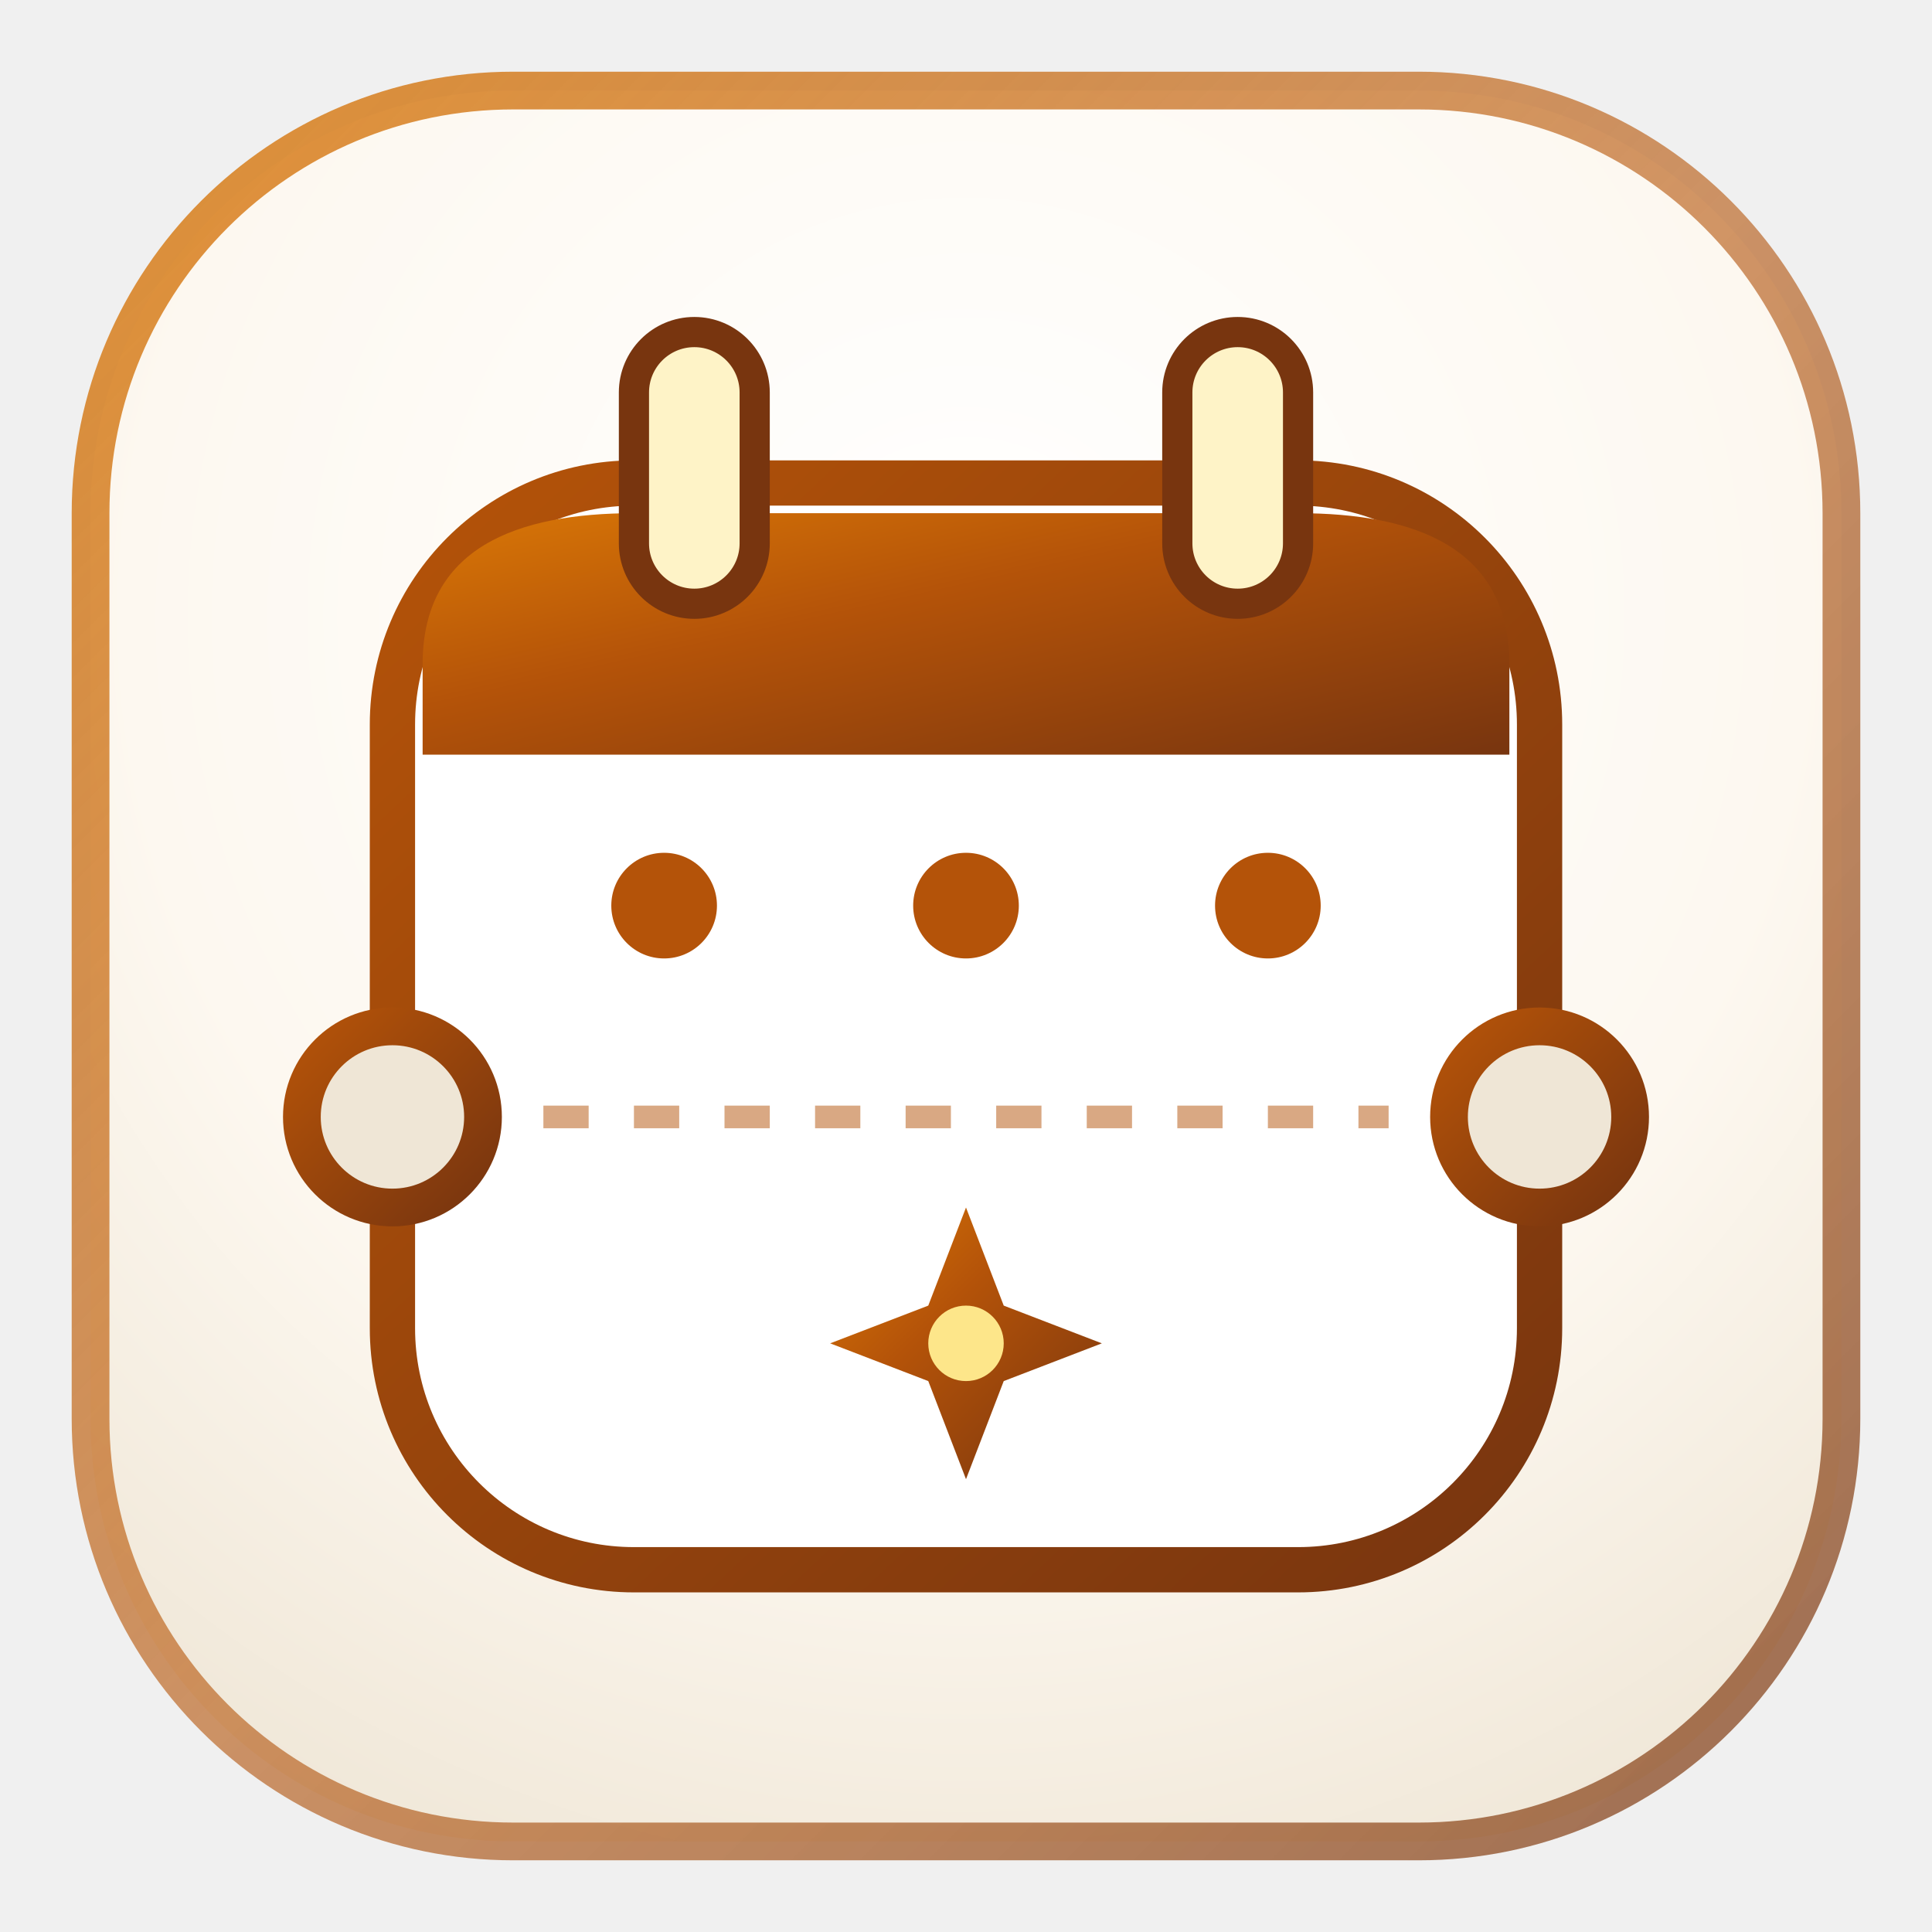
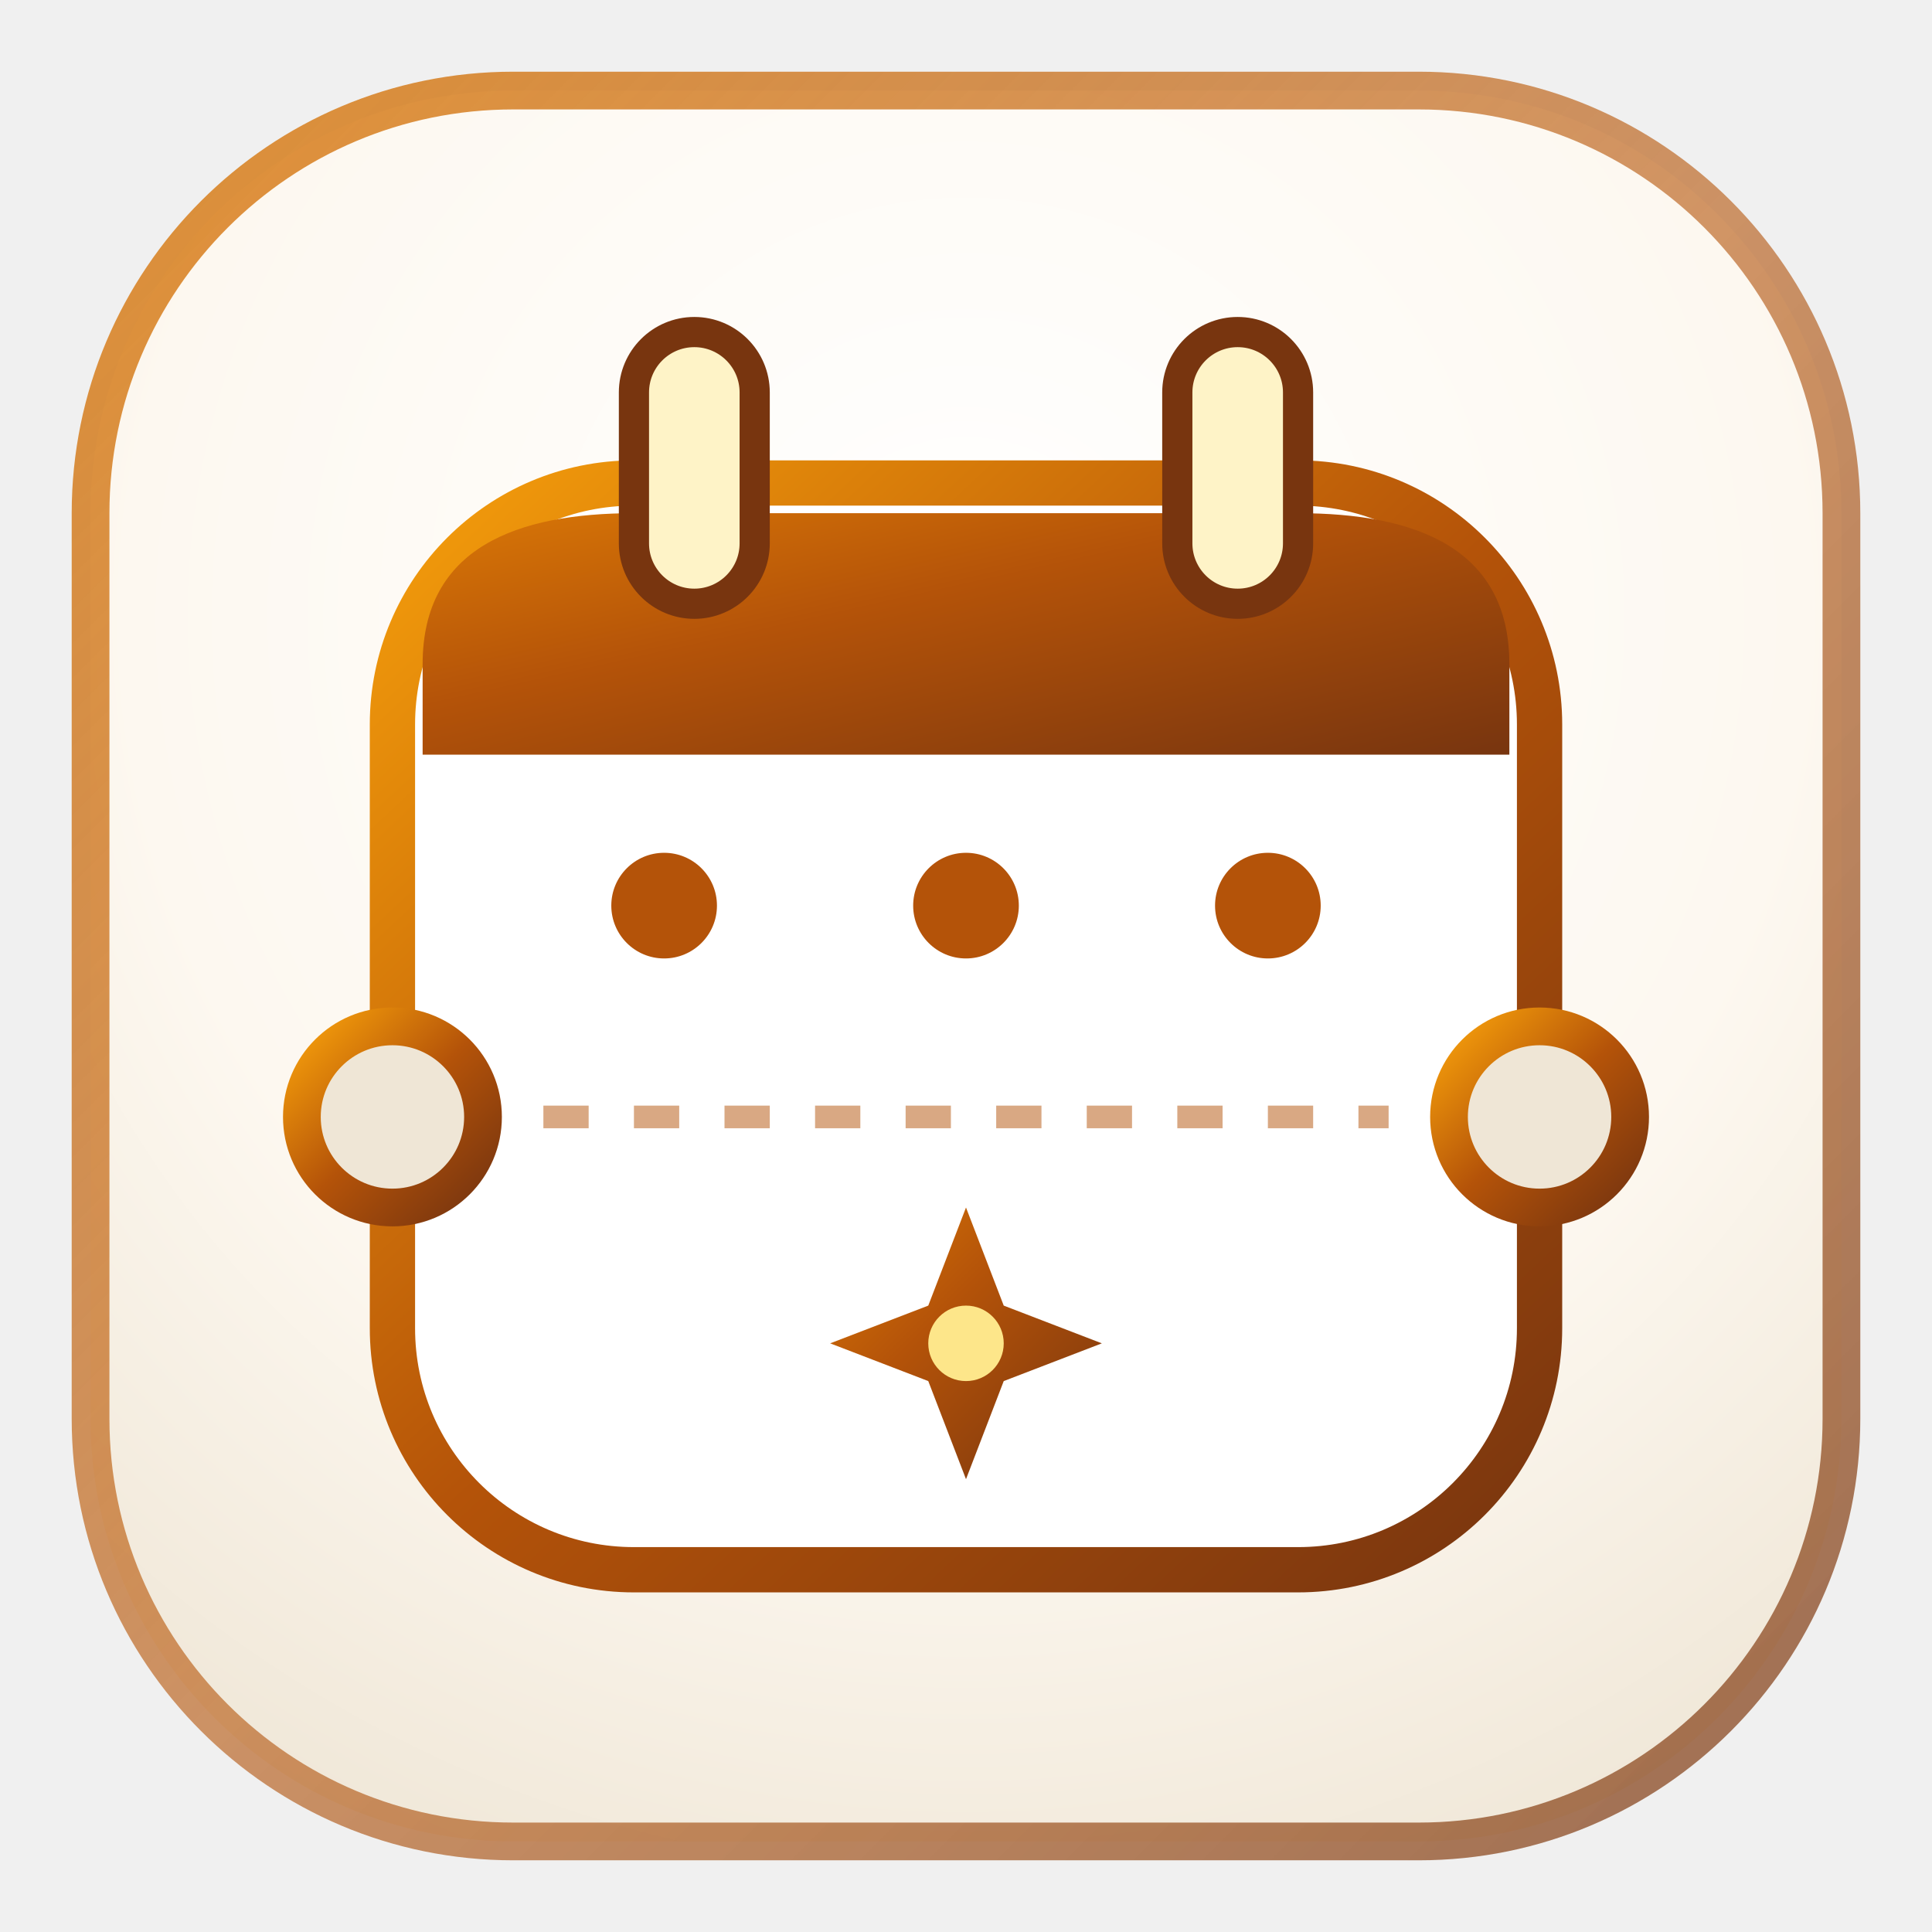
<svg xmlns="http://www.w3.org/2000/svg" viewBox="0 0 128 128" width="100%" height="100%">
  <defs>
    <radialGradient id="lightBg" cx="50%" cy="30%" r="80%">
      <stop offset="0%" stop-color="#FFFFFF" />
      <stop offset="60%" stop-color="#FDF8F0" />
      <stop offset="100%" stop-color="#EFE6D6" />
    </radialGradient>
-     <linearGradient id="lightAmberHeader" x1="0%" y1="0%" x2="100%" y2="100%">
+     <linearGradient id="amberHeader" x1="0%" y1="0%" x2="100%" y2="100%">
      <stop offset="0%" stop-color="#D97706" />
      <stop offset="40%" stop-color="#B45309" />
      <stop offset="100%" stop-color="#78350F" />
    </linearGradient>
-     <linearGradient id="lightGoldStroke" x1="0%" y1="0%" x2="100%" y2="100%">
-       <stop offset="0%" stop-color="#B45309" />
+     <linearGradient id="amberStroke" x1="0%" y1="0%" x2="100%" y2="100%">
+       <stop offset="0%" stop-color="#F59E0B" />
+       <stop offset="50%" stop-color="#B45309" />
      <stop offset="100%" stop-color="#78350F" />
    </linearGradient>
    <linearGradient id="lightRim" x1="0%" y1="0%" x2="100%" y2="100%">
      <stop offset="0%" stop-color="#D97706" stop-opacity="0.8" />
      <stop offset="50%" stop-color="#B45309" stop-opacity="0.6" />
      <stop offset="100%" stop-color="#78350F" stop-opacity="0.7" />
    </linearGradient>
    <radialGradient id="darkBg" cx="50%" cy="30%" r="80%">
-       <stop offset="0%" stop-color="#1C1A17" />
-       <stop offset="60%" stop-color="#0F0E0C" />
-       <stop offset="100%" stop-color="#060504" />
+       <stop offset="0%" stop-color="#1C1917" />
+       <stop offset="60%" stop-color="#0F0D0B" />
+       <stop offset="100%" stop-color="#050505" />
    </radialGradient>
-     <linearGradient id="darkBeige" x1="0%" y1="0%" x2="100%" y2="100%">
-       <stop offset="0%" stop-color="#FAF6EF" />
-       <stop offset="25%" stop-color="#F2E8D5" />
-       <stop offset="55%" stop-color="#E5D6BD" />
-       <stop offset="85%" stop-color="#CBB799" />
-       <stop offset="100%" stop-color="#AD9574" />
-     </linearGradient>
-     <linearGradient id="darkBeigeRim" x1="0%" y1="0%" x2="100%" y2="100%">
-       <stop offset="0%" stop-color="#FAF6EF" stop-opacity="0.9" />
-       <stop offset="50%" stop-color="#DFCDB2" stop-opacity="0.6" />
-       <stop offset="100%" stop-color="#AD9574" stop-opacity="0.4" />
+     <linearGradient id="darkRim" x1="0%" y1="0%" x2="100%" y2="100%">
+       <stop offset="0%" stop-color="#F59E0B" stop-opacity="0.8" />
+       <stop offset="50%" stop-color="#B45309" stop-opacity="0.6" />
+       <stop offset="100%" stop-color="#78350F" stop-opacity="0.4" />
    </linearGradient>
    <style>
      .theme-dark { display: none; }
      .theme-light { display: block; }
      @media (prefers-color-scheme: dark) {
        .theme-dark { display: block; }
        .theme-light { display: none; }
      }
    </style>
  </defs>
  <g class="theme-light">
    <rect x="6" y="6" width="116" height="116" rx="28" fill="url(#lightBg)" stroke="url(#lightRim)" stroke-width="2.5" />
-     <rect x="26" y="32" width="76" height="72" rx="16" fill="#FFFFFF" stroke="url(#lightGoldStroke)" stroke-width="3" />
-     <path d="M28 44C28 36.268 34.268 34 42 34H86C93.732 34 100 36.268 100 44V50H28V44Z" fill="url(#lightAmberHeader)" />
+     <rect x="26" y="32" width="76" height="72" rx="16" fill="#FFFFFF" stroke="url(#amberStroke)" stroke-width="3" />
+     <path d="M28 44C28 36.268 34.268 34 42 34H86C93.732 34 100 36.268 100 44V50H28V44Z" fill="url(#amberHeader)" />
    <rect x="42" y="22" width="8" height="18" rx="4" fill="#FEF3C7" stroke="#78350F" stroke-width="2" />
    <rect x="78" y="22" width="8" height="18" rx="4" fill="#FEF3C7" stroke="#78350F" stroke-width="2" />
-     <circle cx="26" cy="74" r="6" fill="#EFE6D6" stroke="url(#lightGoldStroke)" stroke-width="2.5" />
-     <circle cx="102" cy="74" r="6" fill="#EFE6D6" stroke="url(#lightGoldStroke)" stroke-width="2.5" />
+     <circle cx="26" cy="74" r="6" fill="#EFE6D6" stroke="url(#amberStroke)" stroke-width="2.5" />
+     <circle cx="102" cy="74" r="6" fill="#EFE6D6" stroke="url(#amberStroke)" stroke-width="2.5" />
    <line x1="36" y1="74" x2="92" y2="74" stroke="#B45309" stroke-dasharray="3 3" stroke-width="1.5" stroke-opacity="0.5" />
    <circle cx="44" cy="60" r="3.5" fill="#B45309" />
    <circle cx="64" cy="60" r="3.5" fill="#B45309" />
    <circle cx="84" cy="60" r="3.5" fill="#B45309" />
-     <path d="M64 80L66.5 86.5L73 89L66.5 91.5L64 98L61.5 91.5L55 89L61.5 86.5L64 80Z" fill="url(#lightAmberHeader)" />
+     <path d="M64 80L66.5 86.5L73 89L66.5 91.5L64 98L61.5 91.5L55 89L61.5 86.5L64 80Z" fill="url(#amberHeader)" />
    <circle cx="64" cy="89" r="2.5" fill="#FDE68A" />
  </g>
  <g class="theme-dark">
-     <rect x="6" y="6" width="116" height="116" rx="28" fill="url(#darkBg)" stroke="url(#darkBeigeRim)" stroke-width="2.5" />
-     <circle cx="64" cy="64" r="40" fill="#E5D6BD" fill-opacity="0.06" />
-     <rect x="26" y="32" width="76" height="72" rx="16" fill="#151310" stroke="url(#darkBeige)" stroke-width="3" />
-     <path d="M28 44C28 36.268 34.268 34 42 34H86C93.732 34 100 36.268 100 44V50H28V44Z" fill="url(#darkBeige)" />
-     <rect x="42" y="22" width="8" height="18" rx="4" fill="#FFFDF9" stroke="#7A664E" stroke-width="2" />
-     <rect x="78" y="22" width="8" height="18" rx="4" fill="#FFFDF9" stroke="#7A664E" stroke-width="2" />
-     <circle cx="26" cy="74" r="6" fill="#0C0B0A" stroke="url(#darkBeige)" stroke-width="2.5" />
-     <circle cx="102" cy="74" r="6" fill="#0E0C0A" stroke="url(#darkBeige)" stroke-width="2.5" />
-     <line x1="36" y1="74" x2="92" y2="74" stroke="#E5D6BD" stroke-dasharray="3 3" stroke-width="1.5" stroke-opacity="0.5" />
-     <circle cx="44" cy="60" r="3" fill="#FAF6EF" />
-     <circle cx="64" cy="60" r="3" fill="#FAF6EF" />
-     <circle cx="84" cy="60" r="3" fill="#FAF6EF" />
-     <path d="M64 80L66.5 86.5L73 89L66.5 91.5L64 98L61.5 91.5L55 89L61.5 86.5L64 80Z" fill="#FFFDF9" />
-     <circle cx="64" cy="89" r="2.5" fill="#E5D6BD" />
+     <rect x="6" y="6" width="116" height="116" rx="28" fill="url(#darkBg)" stroke="url(#darkRim)" stroke-width="2.5" />
+     <circle cx="64" cy="64" r="40" fill="#B45309" fill-opacity="0.1" />
+     <rect x="26" y="32" width="76" height="72" rx="16" fill="#181512" stroke="url(#amberStroke)" stroke-width="3" />
+     <path d="M28 44C28 36.268 34.268 34 42 34H86C93.732 34 100 36.268 100 44V50H28V44Z" fill="url(#amberHeader)" />
+     <rect x="42" y="22" width="8" height="18" rx="4" fill="#FEF3C7" stroke="#78350F" stroke-width="2" />
+     <rect x="78" y="22" width="8" height="18" rx="4" fill="#FEF3C7" stroke="#78350F" stroke-width="2" />
+     <circle cx="26" cy="74" r="6" fill="#0F0D0B" stroke="url(#amberStroke)" stroke-width="2.5" />
+     <circle cx="102" cy="74" r="6" fill="#0F0D0B" stroke="url(#amberStroke)" stroke-width="2.5" />
+     <line x1="36" y1="74" x2="92" y2="74" stroke="#B45309" stroke-dasharray="3 3" stroke-width="1.5" stroke-opacity="0.6" />
+     <circle cx="44" cy="60" r="3.5" fill="#F59E0B" />
+     <circle cx="64" cy="60" r="3.5" fill="#F59E0B" />
+     <circle cx="84" cy="60" r="3.5" fill="#F59E0B" />
+     <path d="M64 80L66.5 86.5L73 89L66.5 91.5L64 98L61.5 91.5L55 89L61.5 86.5L64 80Z" fill="url(#amberHeader)" />
+     <circle cx="64" cy="89" r="2.5" fill="#FEF3C7" />
  </g>
</svg>
